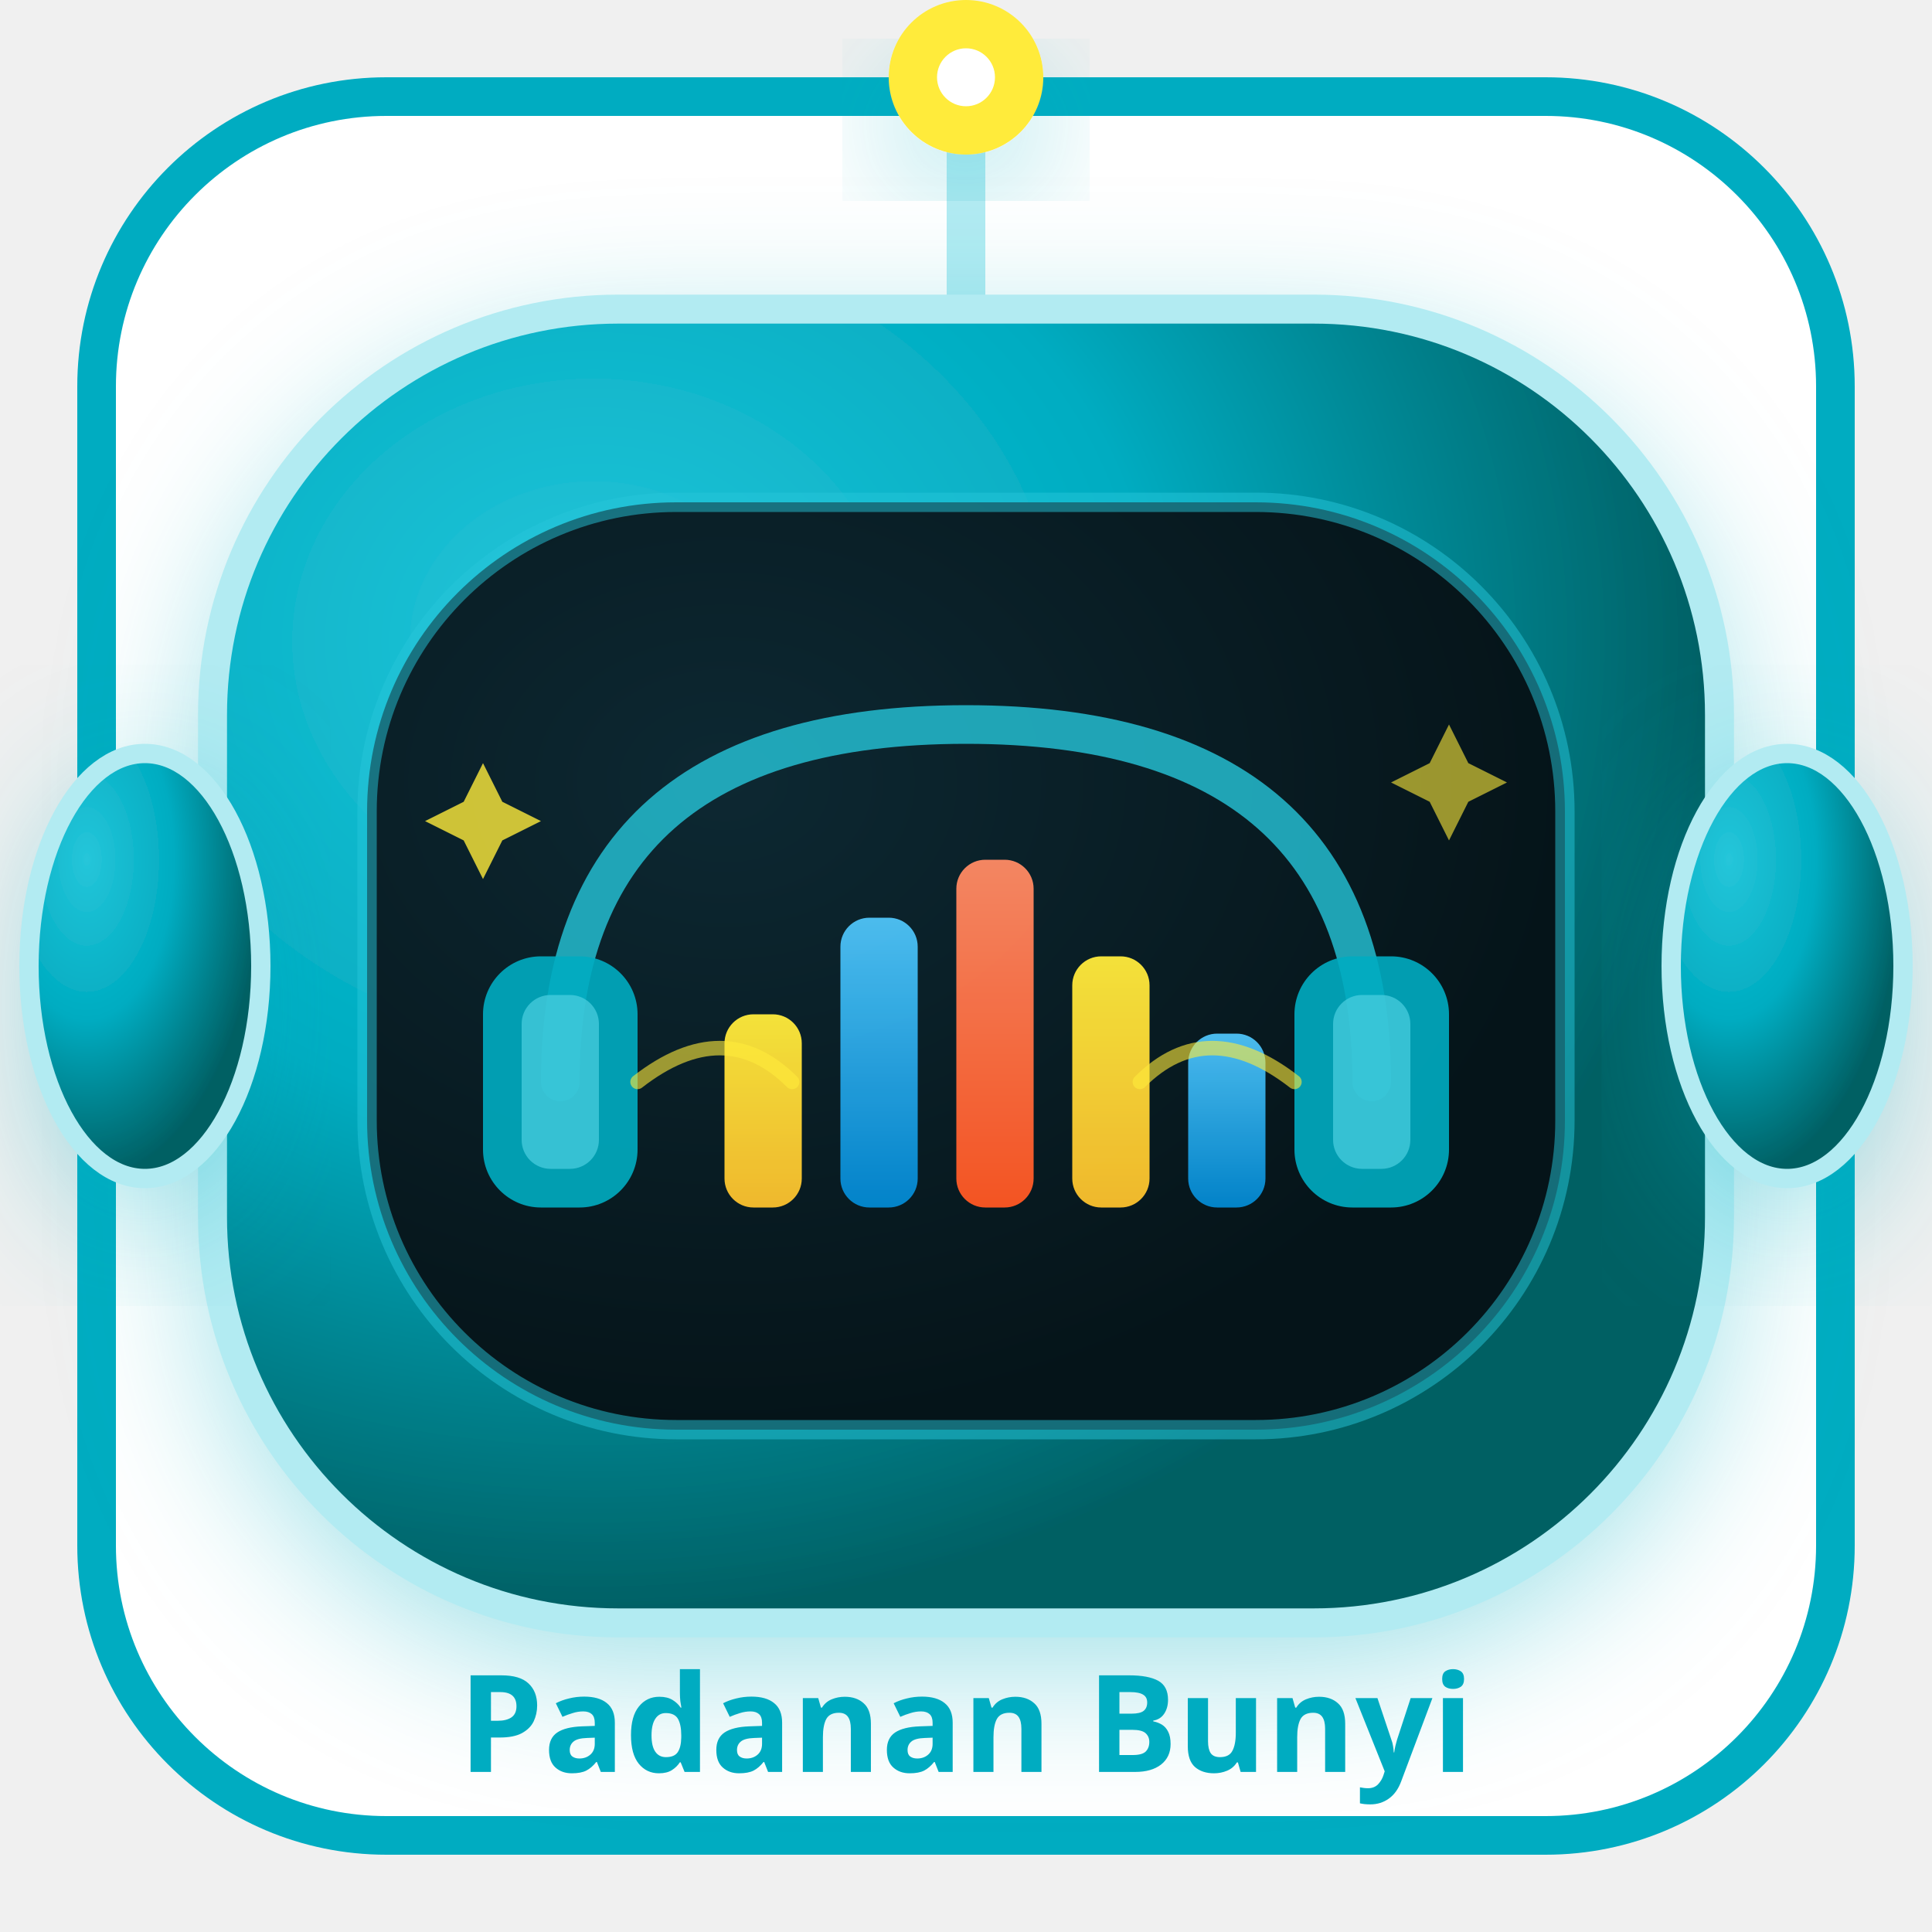
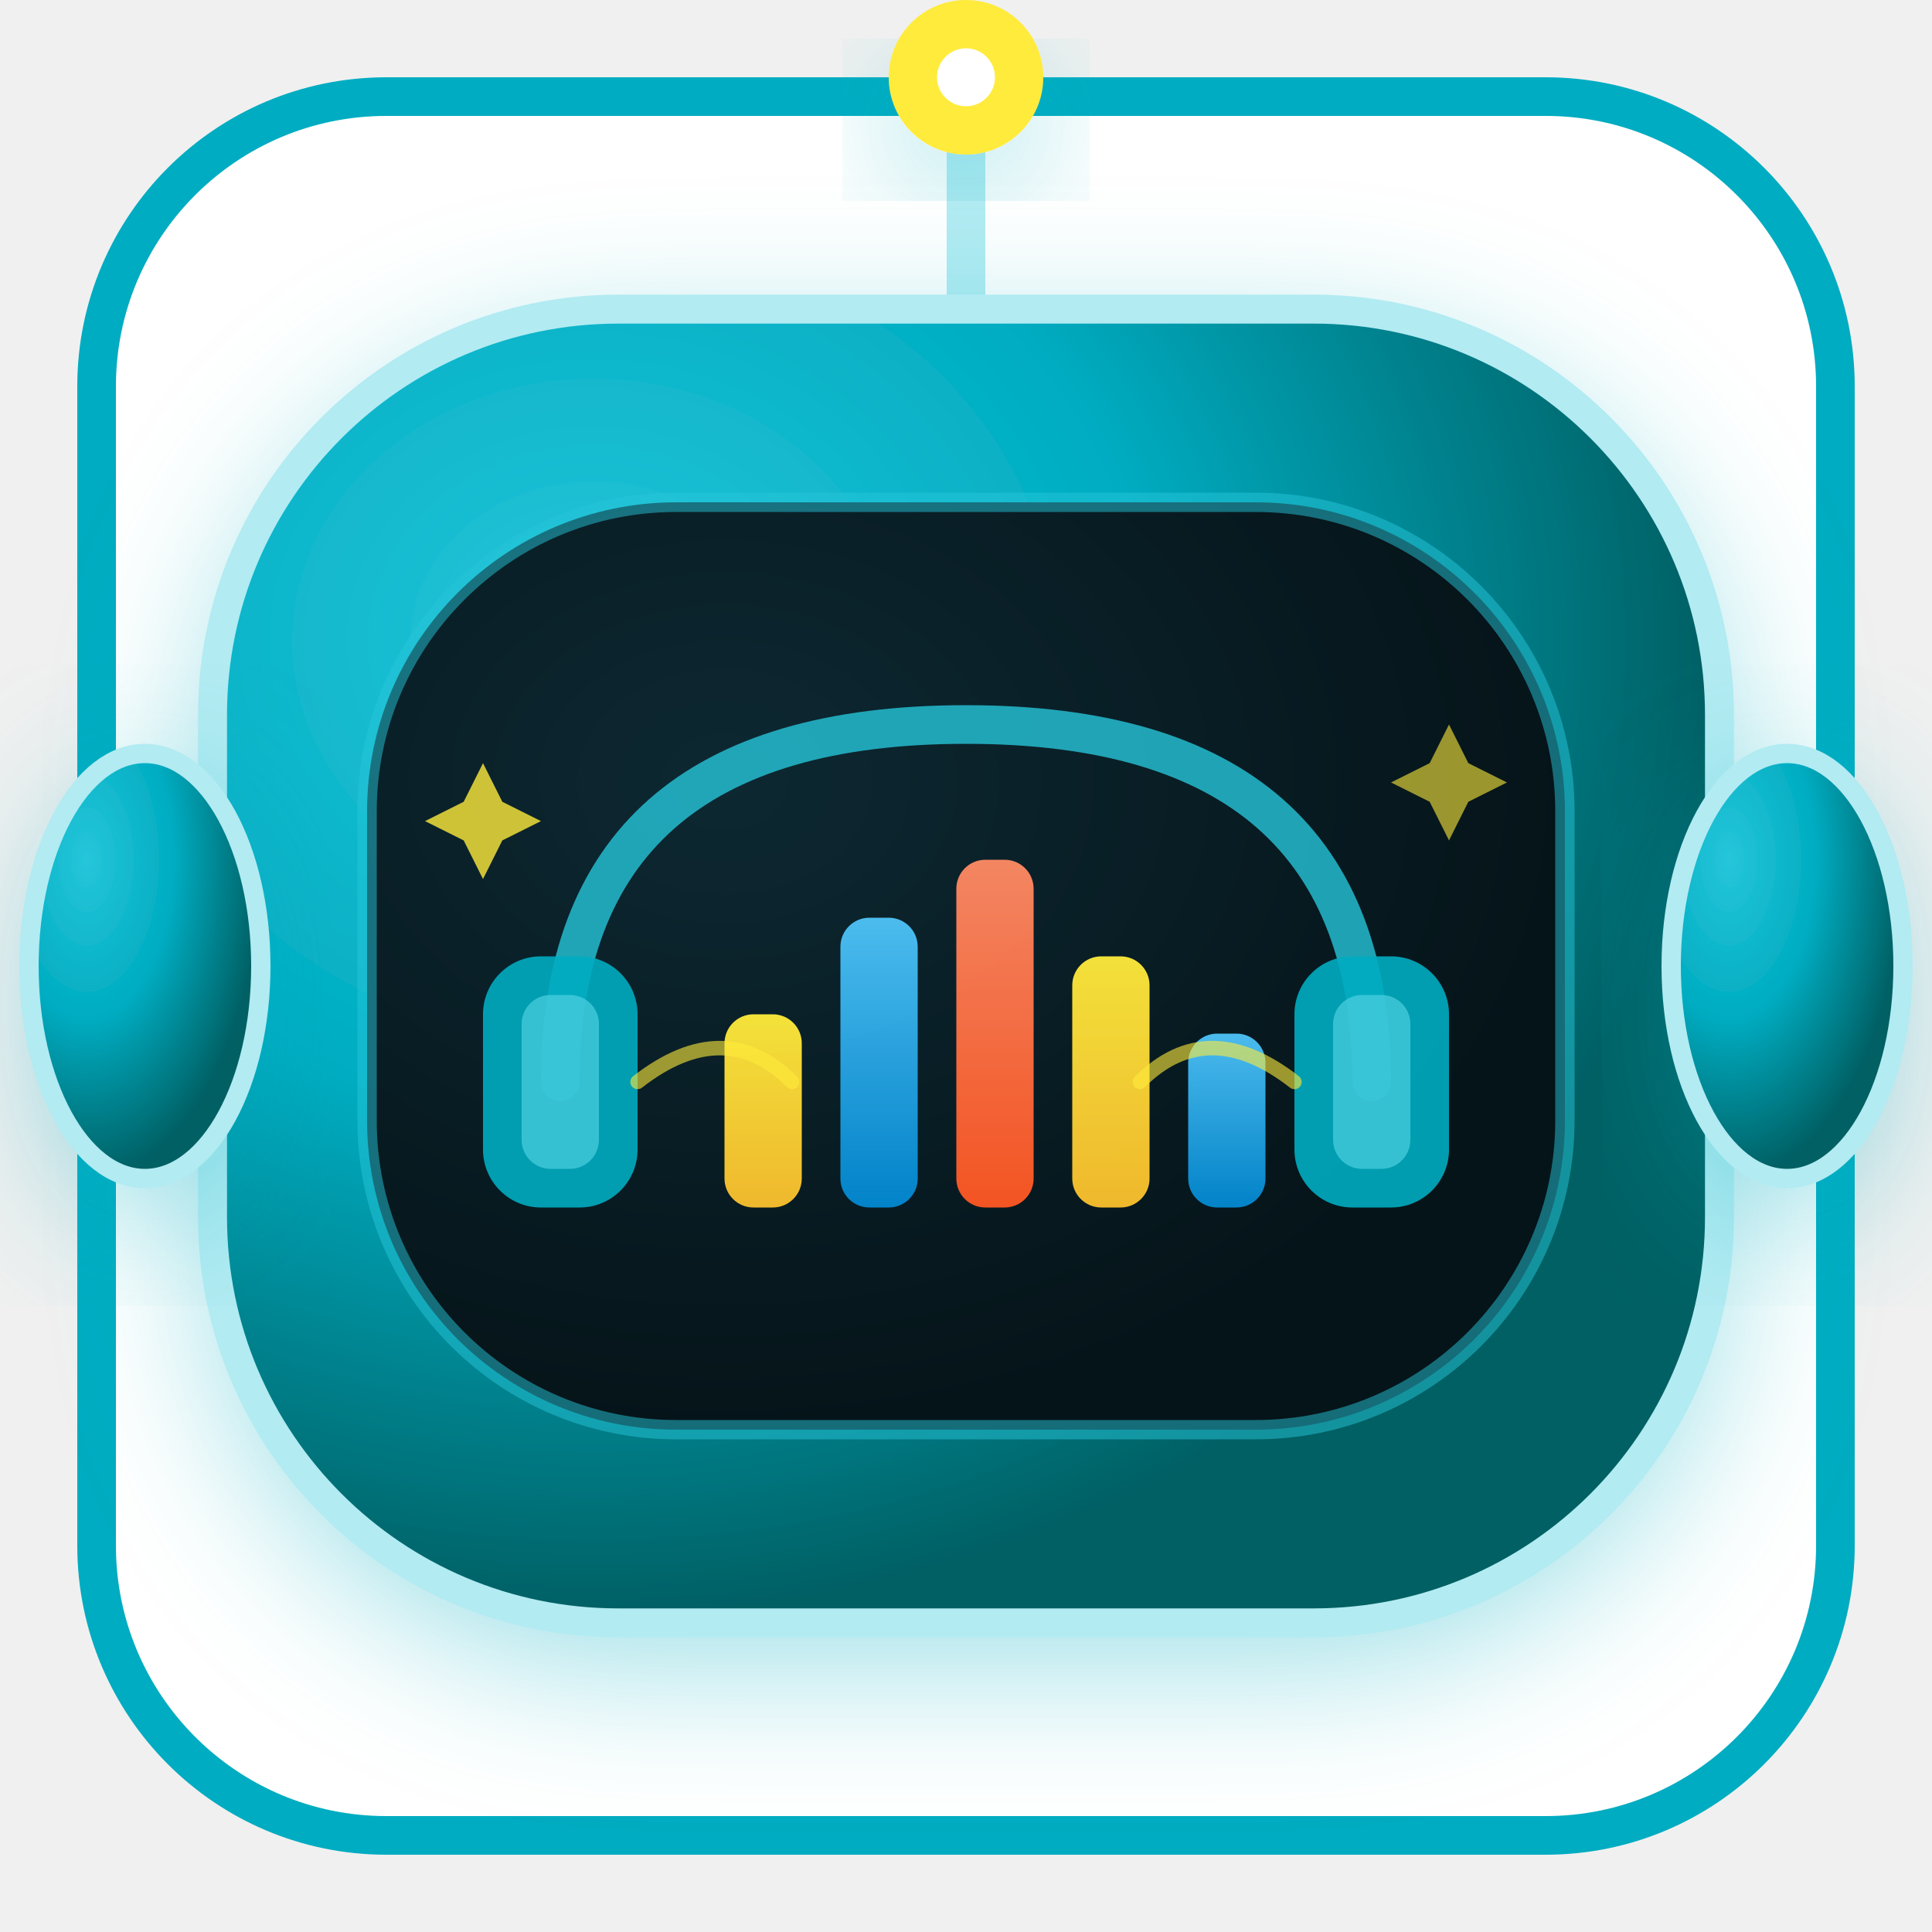
<svg xmlns="http://www.w3.org/2000/svg" viewBox="0 0 200 200" width="200" height="200">
  <defs>
    <radialGradient id="matchHead4" cx="25%" cy="25%" r="75%">
      <stop offset="0%" stop-color="#26C6DA" />
      <stop offset="50%" stop-color="#00ACC1" />
      <stop offset="100%" stop-color="#006064" />
    </radialGradient>
    <radialGradient id="matchFace4" cx="30%" cy="30%" r="70%">
      <stop offset="0%" stop-color="#0D2832" />
      <stop offset="100%" stop-color="#051419" />
    </radialGradient>
    <linearGradient id="barGrad1" x1="0%" y1="0%" x2="0%" y2="100%">
      <stop offset="0%" stop-color="#FFEB3B" />
      <stop offset="100%" stop-color="#FBC02D" />
    </linearGradient>
    <linearGradient id="barGrad2" x1="0%" y1="0%" x2="0%" y2="100%">
      <stop offset="0%" stop-color="#4FC3F7" />
      <stop offset="100%" stop-color="#0288D1" />
    </linearGradient>
    <linearGradient id="barGrad3" x1="0%" y1="0%" x2="0%" y2="100%">
      <stop offset="0%" stop-color="#FF8A65" />
      <stop offset="100%" stop-color="#FF5722" />
    </linearGradient>
    <filter id="matchGlow4" x="-30%" y="-30%" width="160%" height="160%">
      <feDropShadow dx="0" dy="4" stdDeviation="8" flood-color="#00ACC1" flood-opacity="0.4" />
    </filter>
  </defs>
  <rect x="10" y="10" width="180" height="180" rx="30" ry="30" fill="#FFFFFF" stroke="#00ACC1" stroke-width="4" />
  <line x1="100" y1="12" x2="100" y2="32" stroke="#B2EBF2" stroke-width="4" stroke-linecap="round" />
  <circle cx="100" cy="8" r="8" fill="#FFEB3B" filter="url(#matchGlow4)" />
  <circle cx="100" cy="8" r="3" fill="#FFF" />
  <rect x="22" y="32" width="156" height="136" rx="42" ry="42" fill="url(#matchHead4)" filter="url(#matchGlow4)" />
  <rect x="22" y="32" width="156" height="136" rx="42" ry="42" fill="none" stroke="#B2EBF2" stroke-width="3" />
  <ellipse cx="15" cy="100" rx="12" ry="22" fill="url(#matchHead4)" filter="url(#matchGlow4)" />
  <ellipse cx="15" cy="100" rx="12" ry="22" fill="none" stroke="#B2EBF2" stroke-width="2" />
  <ellipse cx="185" cy="100" rx="12" ry="22" fill="url(#matchHead4)" filter="url(#matchGlow4)" />
  <ellipse cx="185" cy="100" rx="12" ry="22" fill="none" stroke="#B2EBF2" stroke-width="2" />
  <rect x="38" y="52" width="124" height="96" rx="32" ry="32" fill="url(#matchFace4)" />
  <rect x="38" y="52" width="124" height="96" rx="32" ry="32" fill="none" stroke="#26C6DA" stroke-width="2" opacity="0.5" />
  <g transform="translate(0, 17)">
    <path d="M 58 95 Q 58 58 100 58 Q 142 58 142 95" fill="none" stroke="#26C6DA" stroke-width="4" stroke-linecap="round" opacity="0.8" />
    <rect x="50" y="82" width="16" height="26" rx="6" fill="#00ACC1" opacity="0.9" />
    <rect x="54" y="86" width="8" height="18" rx="3" fill="#4DD0E1" opacity="0.7" />
    <rect x="134" y="82" width="16" height="26" rx="6" fill="#00ACC1" opacity="0.9" />
    <rect x="138" y="86" width="8" height="18" rx="3" fill="#4DD0E1" opacity="0.7" />
    <rect x="75" y="88" width="8" height="20" rx="3" fill="url(#barGrad1)" opacity="0.95" />
    <rect x="87" y="78" width="8" height="30" rx="3" fill="url(#barGrad2)" opacity="0.95" />
    <rect x="99" y="72" width="8" height="36" rx="3" fill="url(#barGrad3)" opacity="0.95" />
    <rect x="111" y="82" width="8" height="26" rx="3" fill="url(#barGrad1)" opacity="0.95" />
    <rect x="123" y="90" width="8" height="18" rx="3" fill="url(#barGrad2)" opacity="0.95" />
    <path d="M 66 95 Q 75 88 82 95" fill="none" stroke="#FFEB3B" stroke-width="1.5" stroke-linecap="round" opacity="0.6" />
    <path d="M 134 95 Q 125 88 118 95" fill="none" stroke="#FFEB3B" stroke-width="1.5" stroke-linecap="round" opacity="0.6" />
    <polygon points="50,62 52,66 56,68 52,70 50,74 48,70 44,68 48,66" fill="#FFEB3B" opacity="0.8" />
    <polygon points="150,58 152,62 156,64 152,66 150,70 148,66 144,64 148,62" fill="#FFEB3B" opacity="0.6" />
  </g>
-   <text x="100" y="178" font-size="14" font-family="'Fredoka One', 'Quicksand', sans-serif" font-weight="700" fill="#00ACC1" text-anchor="middle" dominant-baseline="central">Padanan Bunyi</text>
</svg>
